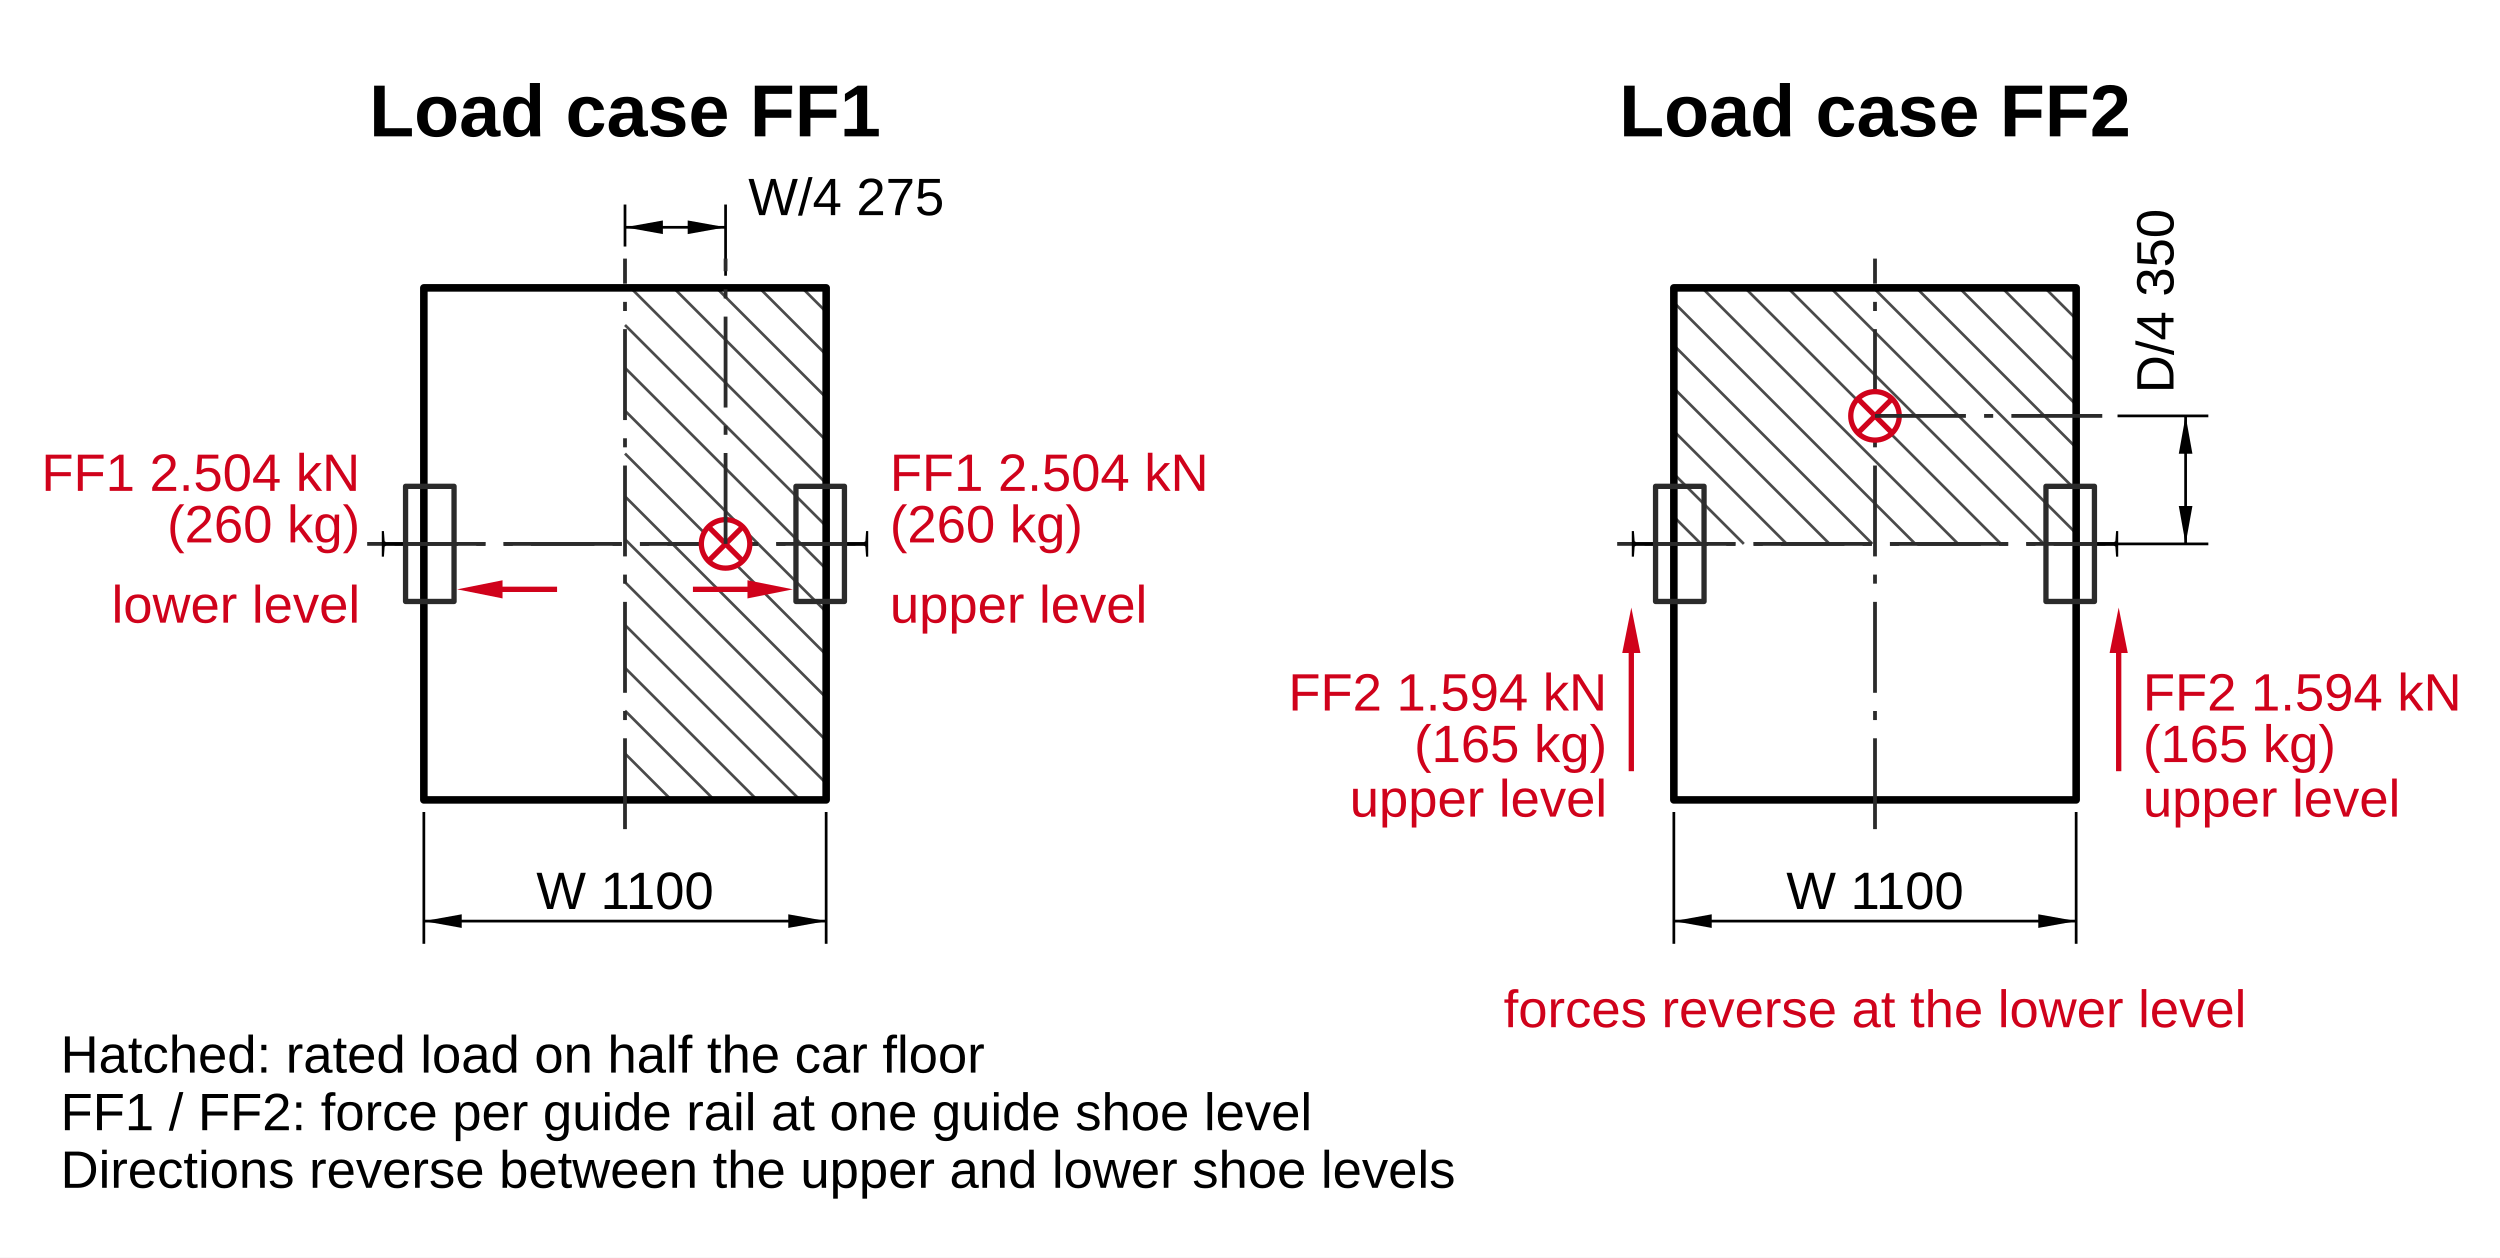
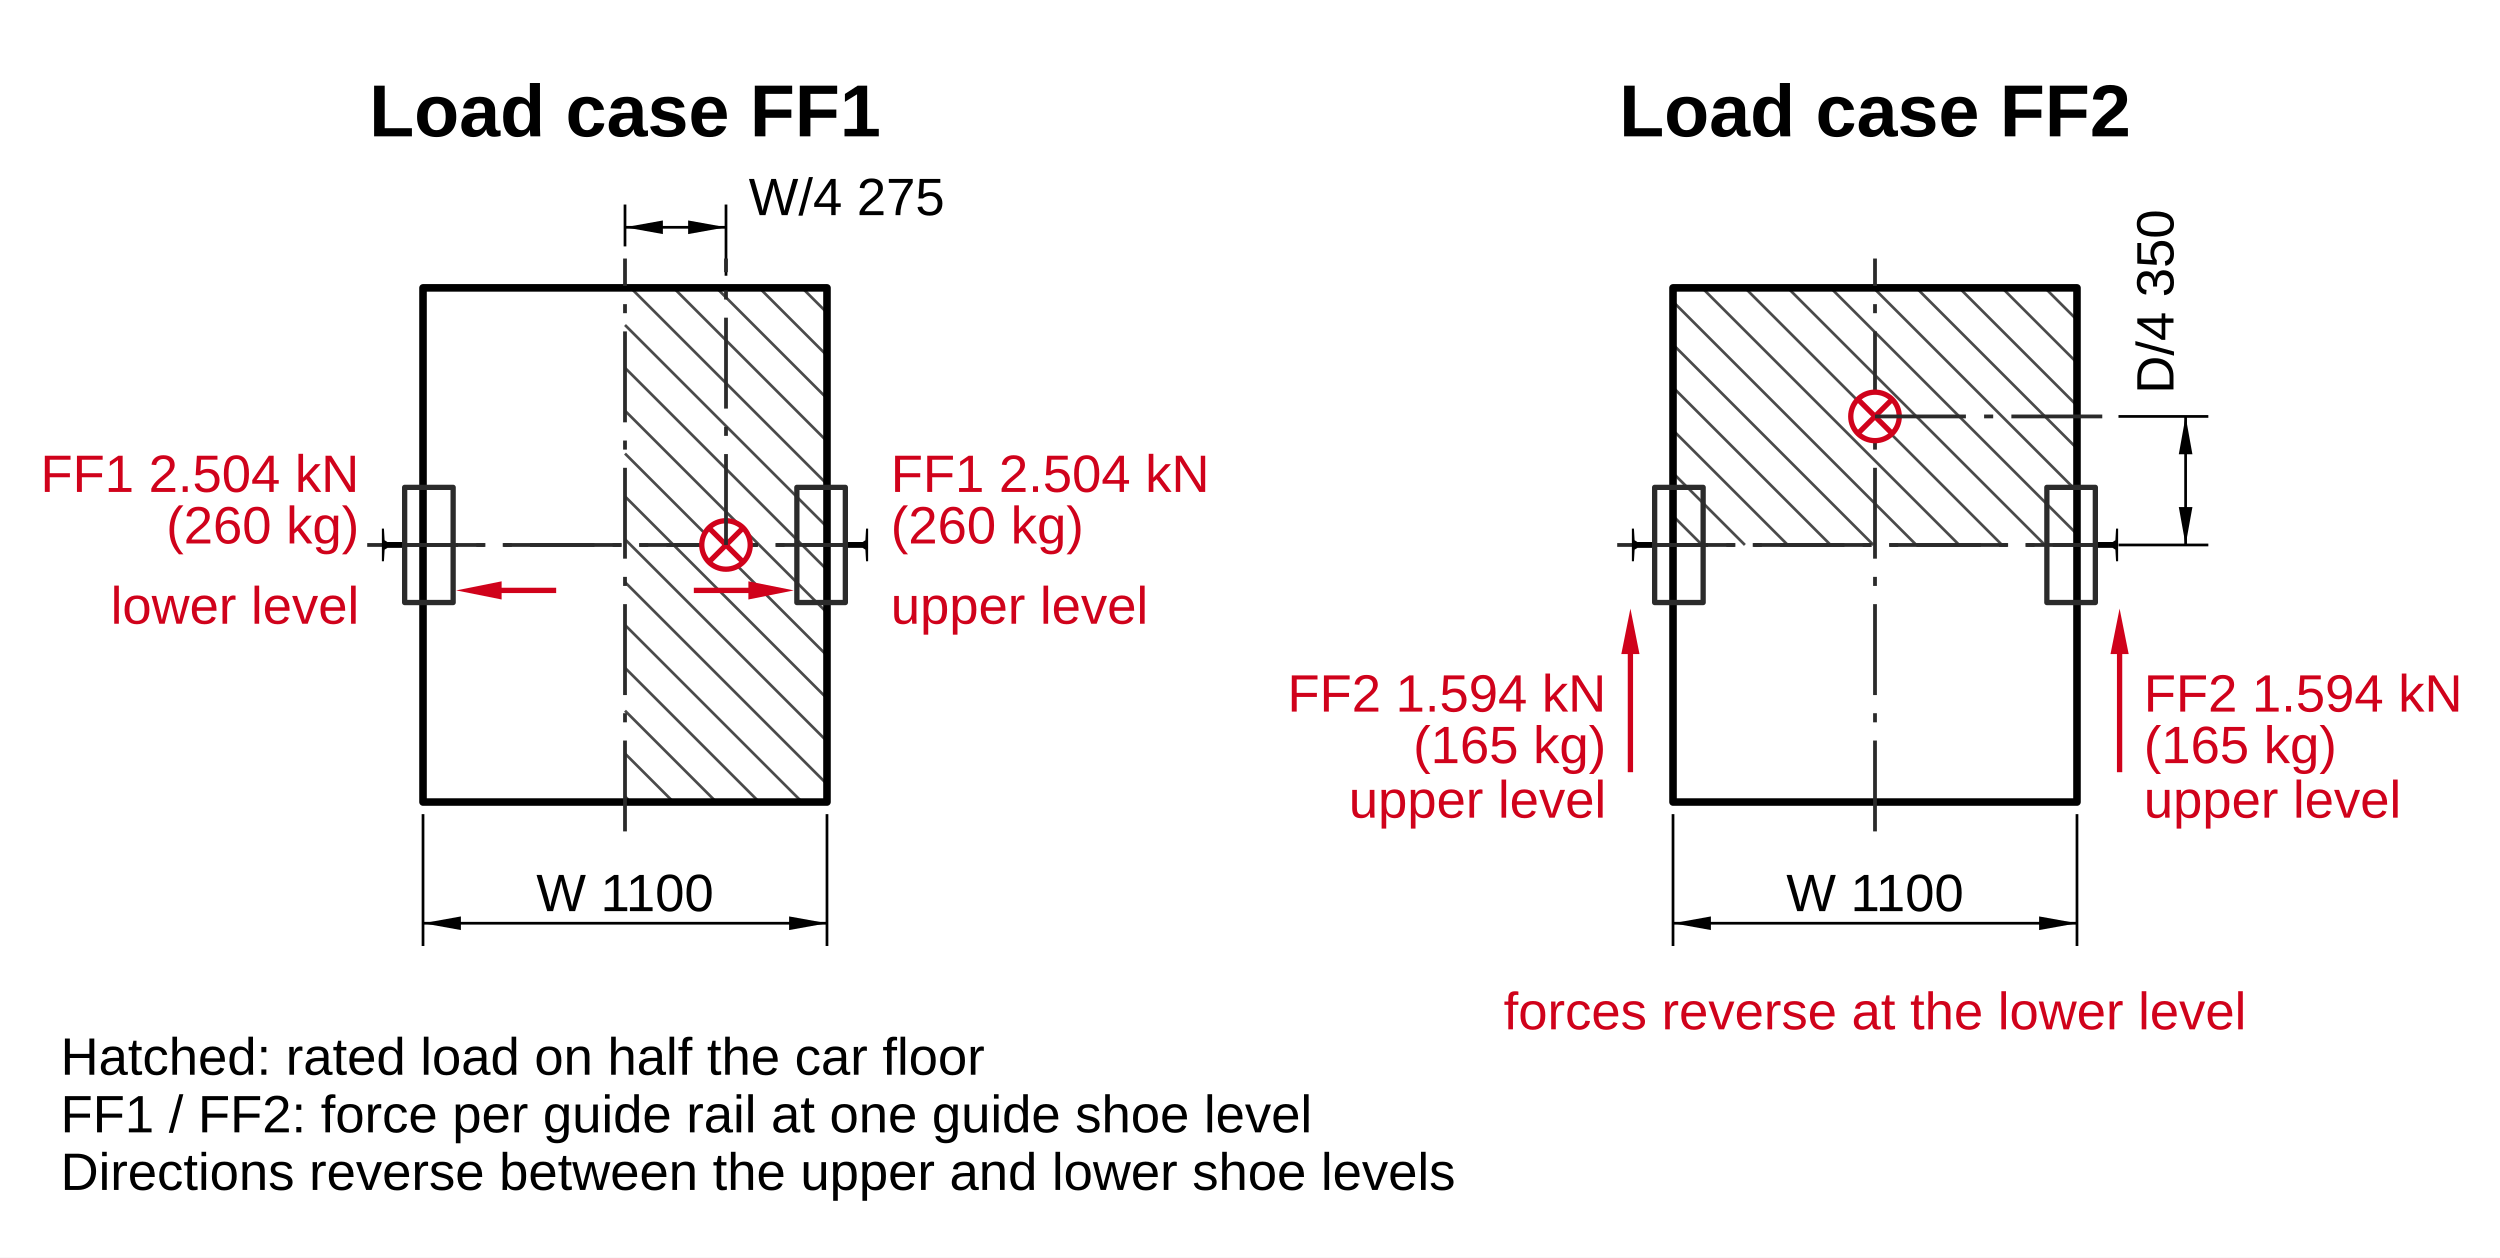
- <svg xmlns="http://www.w3.org/2000/svg" version="1.1" width="165mm" height="83mm" viewBox="0 0 1650 830" data-figure="F4" data-view="0.024,-725,700,23.75,19">
+ <svg xmlns="http://www.w3.org/2000/svg" version="1.1" width="165mm" height="83mm" viewBox="0 0 1650 830" data-figure="F4" data-view="0.024,-722,700,23.75,19">
  <rect x="0" y="0" width="1650" height="830" fill="#FFFFFF" />
  <text x="412.5" y="90" font-family="ISOCPEUR, 'Arial Narrow', Arial, sans-serif" font-size="48.61" text-anchor="middle" fill="#000000" font-weight="bold">Load case FF1</text>
-   <polyline points="529.41,190 545.26,205.85" fill="none" stroke="#4A4A4A" stroke-width="1.8" stroke-linejoin="round" stroke-linecap="butt" />
-   <polyline points="501.13,190 545.26,234.13" fill="none" stroke="#4A4A4A" stroke-width="1.8" stroke-linejoin="round" stroke-linecap="butt" />
-   <polyline points="472.84,190 545.26,262.42" fill="none" stroke="#4A4A4A" stroke-width="1.8" stroke-linejoin="round" stroke-linecap="butt" />
-   <polyline points="444.56,190 545.26,290.7" fill="none" stroke="#4A4A4A" stroke-width="1.8" stroke-linejoin="round" stroke-linecap="butt" />
-   <polyline points="416.27,190 545.26,318.98" fill="none" stroke="#4A4A4A" stroke-width="1.8" stroke-linejoin="round" stroke-linecap="butt" />
-   <polyline points="412.5,214.51 545.26,347.27" fill="none" stroke="#4A4A4A" stroke-width="1.8" stroke-linejoin="round" stroke-linecap="butt" />
-   <polyline points="412.5,242.79 545.26,375.55" fill="none" stroke="#4A4A4A" stroke-width="1.8" stroke-linejoin="round" stroke-linecap="butt" />
-   <polyline points="412.5,271.08 545.26,403.84" fill="none" stroke="#4A4A4A" stroke-width="1.8" stroke-linejoin="round" stroke-linecap="butt" />
-   <polyline points="412.5,299.36 545.26,432.12" fill="none" stroke="#4A4A4A" stroke-width="1.8" stroke-linejoin="round" stroke-linecap="butt" />
-   <polyline points="412.5,327.65 545.26,460.41" fill="none" stroke="#4A4A4A" stroke-width="1.8" stroke-linejoin="round" stroke-linecap="butt" />
-   <polyline points="412.5,355.93 545.26,488.69" fill="none" stroke="#4A4A4A" stroke-width="1.8" stroke-linejoin="round" stroke-linecap="butt" />
-   <polyline points="412.5,384.22 545.26,516.97" fill="none" stroke="#4A4A4A" stroke-width="1.8" stroke-linejoin="round" stroke-linecap="butt" />
-   <polyline points="412.5,412.5 527.93,527.93" fill="none" stroke="#4A4A4A" stroke-width="1.8" stroke-linejoin="round" stroke-linecap="butt" />
-   <polyline points="412.5,440.78 499.65,527.93" fill="none" stroke="#4A4A4A" stroke-width="1.8" stroke-linejoin="round" stroke-linecap="butt" />
-   <polyline points="412.5,469.07 471.36,527.93" fill="none" stroke="#4A4A4A" stroke-width="1.8" stroke-linejoin="round" stroke-linecap="butt" />
-   <polyline points="412.5,497.35 443.08,527.93" fill="none" stroke="#4A4A4A" stroke-width="1.8" stroke-linejoin="round" stroke-linecap="butt" />
-   <polyline points="412.5,525.64 414.79,527.93" fill="none" stroke="#4A4A4A" stroke-width="1.8" stroke-linejoin="round" stroke-linecap="butt" />
-   <polygon data-tag="car-ff1" data-value="1100,1400" points="279.74,527.93 545.26,527.93 545.26,190 279.74,190" fill="none" stroke="#000000" stroke-width="5" stroke-linejoin="round" stroke-linecap="butt" />
-   <polyline points="260.43,358.97 564.57,358.97" fill="none" stroke="#2B2B2B" stroke-width="2.5" stroke-linejoin="round" stroke-linecap="butt" stroke-dasharray="60 12 6 12" />
-   <polyline points="412.5,547.24 412.5,170.69" fill="none" stroke="#2B2B2B" stroke-width="2.5" stroke-linejoin="round" stroke-linecap="butt" stroke-dasharray="60 12 6 12" />
-   <polyline data-tag="car-rail-line" data-value="0" points="242.33,358.97 582.67,358.97" fill="none" stroke="#2B2B2B" stroke-width="2.5" stroke-linejoin="round" stroke-linecap="butt" stroke-dasharray="60 12 6 12" />
-   <polygon data-tag="rail-left" data-value="-600" points="251.98,367.41 251.98,350.52 253.39,350.52 253.87,357.23 254.91,357.88 267.67,357.88 267.67,360.05 254.91,360.05 253.87,360.7 253.39,367.41" fill="#000000" stroke="none" />
-   <polygon data-tag="shoe-left" points="267.67,320.97 299.67,320.97 299.67,396.97 267.67,396.97" fill="none" stroke="#2B2B2B" stroke-width="3.5" stroke-linejoin="round" stroke-linecap="butt" />
-   <polygon data-tag="rail-right" data-value="600" points="573.02,367.41 573.02,350.52 571.61,350.52 571.13,357.23 570.09,357.88 557.33,357.88 557.33,360.05 570.09,360.05 571.13,360.7 571.61,367.41" fill="#000000" stroke="none" />
-   <polygon data-tag="shoe-right" points="525.33,320.97 557.33,320.97 557.33,396.97 525.33,396.97" fill="none" stroke="#2B2B2B" stroke-width="3.5" stroke-linejoin="round" stroke-linecap="butt" />
-   <circle data-tag="resultant-ff1" cx="478.88" cy="358.97" r="16" fill="#FFFFFF" stroke="#D0021B" stroke-width="3.5" />
-   <polyline points="467.88,347.97 489.88,369.97" fill="none" stroke="#D0021B" stroke-width="3.5" stroke-linejoin="round" stroke-linecap="butt" />
-   <polyline points="467.88,369.97 489.88,347.97" fill="none" stroke="#D0021B" stroke-width="3.5" stroke-linejoin="round" stroke-linecap="butt" />
-   <polyline data-tag="force-ff1-left" data-value="2.504" points="367.67,388.97 321.67,388.97" fill="none" stroke="#D0021B" stroke-width="3.5" stroke-linejoin="round" stroke-linecap="butt" />
-   <polygon points="301.67,388.97 331.67,382.97 331.67,394.97" fill="#D0021B" stroke="none" />
-   <text data-tag="force-ff1-left-text" data-value="2.504" x="237.67" y="323.97" font-family="ISOCPEUR, 'Arial Narrow', Arial, sans-serif" font-size="34.72" text-anchor="end" fill="#D0021B">FF1 2.504 kN</text>
-   <text data-tag="kg-force-ff1-left-text" data-value="260" x="237.67" y="357.97" font-family="ISOCPEUR, 'Arial Narrow', Arial, sans-serif" font-size="34.72" text-anchor="end" fill="#D0021B">(260 kg)</text>
-   <text data-tag="level-ff1-left" data-value="lower level" x="237.67" y="410.97" font-family="ISOCPEUR, 'Arial Narrow', Arial, sans-serif" font-size="34.72" text-anchor="end" fill="#D0021B">lower level</text>
-   <polyline data-tag="force-ff1-right" data-value="2.504" points="457.33,388.97 503.33,388.97" fill="none" stroke="#D0021B" stroke-width="3.5" stroke-linejoin="round" stroke-linecap="butt" />
-   <polygon points="523.33,388.97 493.33,394.97 493.33,382.97" fill="#D0021B" stroke="none" />
-   <text data-tag="force-ff1-right-text" data-value="2.504" x="587.33" y="323.97" font-family="ISOCPEUR, 'Arial Narrow', Arial, sans-serif" font-size="34.72" text-anchor="start" fill="#D0021B">FF1 2.504 kN</text>
-   <text data-tag="kg-force-ff1-right-text" data-value="260" x="587.33" y="357.97" font-family="ISOCPEUR, 'Arial Narrow', Arial, sans-serif" font-size="34.72" text-anchor="start" fill="#D0021B">(260 kg)</text>
-   <text data-tag="level-ff1-right" data-value="upper level" x="587.33" y="410.97" font-family="ISOCPEUR, 'Arial Narrow', Arial, sans-serif" font-size="34.72" text-anchor="start" fill="#D0021B">upper level</text>
-   <polyline data-tag="dim-W4-ext" points="412.5,162.69 412.5,135" fill="none" stroke="#000000" stroke-width="1.8" stroke-linejoin="round" stroke-linecap="butt" />
-   <polyline data-tag="dim-W4-ext" points="478.88,182 478.88,135" fill="none" stroke="#000000" stroke-width="1.8" stroke-linejoin="round" stroke-linecap="butt" />
-   <polyline data-tag="dim-W4" data-value="275" points="412.5,150 478.88,150" fill="none" stroke="#000000" stroke-width="1.8" stroke-linejoin="round" stroke-linecap="butt" />
+   <polyline points="529.41,190 545.81,206.4" fill="none" stroke="#4A4A4A" stroke-width="1.8" stroke-linejoin="round" stroke-linecap="butt" />
+   <polyline points="501.13,190 545.81,234.68" fill="none" stroke="#4A4A4A" stroke-width="1.8" stroke-linejoin="round" stroke-linecap="butt" />
+   <polyline points="472.84,190 545.81,262.97" fill="none" stroke="#4A4A4A" stroke-width="1.8" stroke-linejoin="round" stroke-linecap="butt" />
+   <polyline points="444.56,190 545.81,291.25" fill="none" stroke="#4A4A4A" stroke-width="1.8" stroke-linejoin="round" stroke-linecap="butt" />
+   <polyline points="416.27,190 545.81,319.54" fill="none" stroke="#4A4A4A" stroke-width="1.8" stroke-linejoin="round" stroke-linecap="butt" />
+   <polyline points="412.5,214.51 545.81,347.82" fill="none" stroke="#4A4A4A" stroke-width="1.8" stroke-linejoin="round" stroke-linecap="butt" />
+   <polyline points="412.5,242.79 545.81,376.1" fill="none" stroke="#4A4A4A" stroke-width="1.8" stroke-linejoin="round" stroke-linecap="butt" />
+   <polyline points="412.5,271.08 545.81,404.39" fill="none" stroke="#4A4A4A" stroke-width="1.8" stroke-linejoin="round" stroke-linecap="butt" />
+   <polyline points="412.5,299.36 545.81,432.67" fill="none" stroke="#4A4A4A" stroke-width="1.8" stroke-linejoin="round" stroke-linecap="butt" />
+   <polyline points="412.5,327.65 545.81,460.96" fill="none" stroke="#4A4A4A" stroke-width="1.8" stroke-linejoin="round" stroke-linecap="butt" />
+   <polyline points="412.5,355.93 545.81,489.24" fill="none" stroke="#4A4A4A" stroke-width="1.8" stroke-linejoin="round" stroke-linecap="butt" />
+   <polyline points="412.5,384.22 545.81,517.53" fill="none" stroke="#4A4A4A" stroke-width="1.8" stroke-linejoin="round" stroke-linecap="butt" />
+   <polyline points="412.5,412.5 529.34,529.34" fill="none" stroke="#4A4A4A" stroke-width="1.8" stroke-linejoin="round" stroke-linecap="butt" />
+   <polyline points="412.5,440.78 501.05,529.34" fill="none" stroke="#4A4A4A" stroke-width="1.8" stroke-linejoin="round" stroke-linecap="butt" />
+   <polyline points="412.5,469.07 472.77,529.34" fill="none" stroke="#4A4A4A" stroke-width="1.8" stroke-linejoin="round" stroke-linecap="butt" />
+   <polyline points="412.5,497.35 444.48,529.34" fill="none" stroke="#4A4A4A" stroke-width="1.8" stroke-linejoin="round" stroke-linecap="butt" />
+   <polyline points="412.5,525.64 416.2,529.34" fill="none" stroke="#4A4A4A" stroke-width="1.8" stroke-linejoin="round" stroke-linecap="butt" />
+   <polygon data-tag="car-ff1" data-value="1100,1400" points="279.19,529.34 545.81,529.34 545.81,190 279.19,190" fill="none" stroke="#000000" stroke-width="5" stroke-linejoin="round" stroke-linecap="butt" />
+   <polyline points="259.8,359.67 565.2,359.67" fill="none" stroke="#2B2B2B" stroke-width="2.5" stroke-linejoin="round" stroke-linecap="butt" stroke-dasharray="60 12 6 12" />
+   <polyline points="412.5,548.73 412.5,170.61" fill="none" stroke="#2B2B2B" stroke-width="2.5" stroke-linejoin="round" stroke-linecap="butt" stroke-dasharray="60 12 6 12" />
+   <polyline data-tag="car-rail-line" data-value="0" points="242.35,359.67 582.65,359.67" fill="none" stroke="#2B2B2B" stroke-width="2.5" stroke-linejoin="round" stroke-linecap="butt" stroke-dasharray="60 12 6 12" />
+   <polygon data-tag="rail-left" data-value="-600" points="252.04,370.45 252.04,348.88 253.4,348.88 253.85,356.57 255.71,357.73 267.07,357.73 267.07,361.61 255.71,361.61 253.85,362.77 253.4,370.45" fill="#000000" stroke="none" />
+   <polygon data-tag="shoe-left" points="267.07,321.67 299.07,321.67 299.07,397.67 267.07,397.67" fill="none" stroke="#2B2B2B" stroke-width="3.5" stroke-linejoin="round" stroke-linecap="butt" />
+   <polygon data-tag="rail-right" data-value="600" points="572.96,370.45 572.96,348.88 571.6,348.88 571.15,356.57 569.29,357.73 557.93,357.73 557.93,361.61 569.29,361.61 571.15,362.77 571.6,370.45" fill="#000000" stroke="none" />
+   <polygon data-tag="shoe-right" points="525.93,321.67 557.93,321.67 557.93,397.67 525.93,397.67" fill="none" stroke="#2B2B2B" stroke-width="3.5" stroke-linejoin="round" stroke-linecap="butt" />
+   <circle data-tag="resultant-ff1" cx="479.16" cy="359.67" r="16" fill="#FFFFFF" stroke="#D0021B" stroke-width="3.5" />
+   <polyline points="468.16,348.67 490.16,370.67" fill="none" stroke="#D0021B" stroke-width="3.5" stroke-linejoin="round" stroke-linecap="butt" />
+   <polyline points="468.16,370.67 490.16,348.67" fill="none" stroke="#D0021B" stroke-width="3.5" stroke-linejoin="round" stroke-linecap="butt" />
+   <polyline data-tag="force-ff1-left" data-value="2.504" points="367.07,389.67 321.07,389.67" fill="none" stroke="#D0021B" stroke-width="3.5" stroke-linejoin="round" stroke-linecap="butt" />
+   <polygon points="301.07,389.67 331.07,383.67 331.07,395.67" fill="#D0021B" stroke="none" />
+   <text data-tag="force-ff1-left-text" data-value="2.504" x="237.07" y="324.67" font-family="ISOCPEUR, 'Arial Narrow', Arial, sans-serif" font-size="34.72" text-anchor="end" fill="#D0021B">FF1 2.504 kN</text>
+   <text data-tag="kg-force-ff1-left-text" data-value="260" x="237.07" y="358.67" font-family="ISOCPEUR, 'Arial Narrow', Arial, sans-serif" font-size="34.72" text-anchor="end" fill="#D0021B">(260 kg)</text>
+   <text data-tag="level-ff1-left" data-value="lower level" x="237.07" y="411.67" font-family="ISOCPEUR, 'Arial Narrow', Arial, sans-serif" font-size="34.72" text-anchor="end" fill="#D0021B">lower level</text>
+   <polyline data-tag="force-ff1-right" data-value="2.504" points="457.93,389.67 503.93,389.67" fill="none" stroke="#D0021B" stroke-width="3.5" stroke-linejoin="round" stroke-linecap="butt" />
+   <polygon points="523.93,389.67 493.93,395.67 493.93,383.67" fill="#D0021B" stroke="none" />
+   <text data-tag="force-ff1-right-text" data-value="2.504" x="587.93" y="324.67" font-family="ISOCPEUR, 'Arial Narrow', Arial, sans-serif" font-size="34.72" text-anchor="start" fill="#D0021B">FF1 2.504 kN</text>
+   <text data-tag="kg-force-ff1-right-text" data-value="260" x="587.93" y="358.67" font-family="ISOCPEUR, 'Arial Narrow', Arial, sans-serif" font-size="34.72" text-anchor="start" fill="#D0021B">(260 kg)</text>
+   <text data-tag="level-ff1-right" data-value="upper level" x="587.93" y="411.67" font-family="ISOCPEUR, 'Arial Narrow', Arial, sans-serif" font-size="34.72" text-anchor="start" fill="#D0021B">upper level</text>
+   <polyline data-tag="dim-W4-ext" points="412.5,162.61 412.5,135" fill="none" stroke="#000000" stroke-width="1.8" stroke-linejoin="round" stroke-linecap="butt" />
+   <polyline data-tag="dim-W4-ext" points="479.16,182 479.16,135" fill="none" stroke="#000000" stroke-width="1.8" stroke-linejoin="round" stroke-linecap="butt" />
+   <polyline data-tag="dim-W4" data-value="275" points="412.5,150 479.16,150" fill="none" stroke="#000000" stroke-width="1.8" stroke-linejoin="round" stroke-linecap="butt" />
  <polygon points="412.5,150 437.5,145.5 437.5,154.5" fill="#000000" stroke="none" />
-   <polygon points="478.88,150 453.88,154.5 453.88,145.5" fill="#000000" stroke="none" />
-   <text data-tag="dim-W4-text" data-value="275" x="493.88" y="142" font-family="ISOCPEUR, 'Arial Narrow', Arial, sans-serif" font-size="34.72" text-anchor="start" fill="#000000">W/4 275</text>
-   <polyline points="478.88,358.97 478.88,170.69" fill="none" stroke="#2B2B2B" stroke-width="2.5" stroke-linejoin="round" stroke-linecap="butt" stroke-dasharray="60 12 6 12" />
-   <polyline data-tag="dim-W-ext" points="279.74,535.93 279.74,622.93" fill="none" stroke="#000000" stroke-width="1.8" stroke-linejoin="round" stroke-linecap="butt" />
-   <polyline data-tag="dim-W-ext" points="545.26,535.93 545.26,622.93" fill="none" stroke="#000000" stroke-width="1.8" stroke-linejoin="round" stroke-linecap="butt" />
-   <polyline data-tag="dim-W" data-value="1100" points="279.74,607.93 545.26,607.93" fill="none" stroke="#000000" stroke-width="1.8" stroke-linejoin="round" stroke-linecap="butt" />
-   <polygon points="279.74,607.93 304.74,603.43 304.74,612.43" fill="#000000" stroke="none" />
-   <polygon points="545.26,607.93 520.26,612.43 520.26,603.43" fill="#000000" stroke="none" />
-   <text data-tag="dim-W-text" data-value="1100" x="412.5" y="599.93" font-family="ISOCPEUR, 'Arial Narrow', Arial, sans-serif" font-size="34.72" text-anchor="middle" fill="#000000">W 1100</text>
+   <polygon points="479.16,150 454.16,154.5 454.16,145.5" fill="#000000" stroke="none" />
+   <text data-tag="dim-W4-text" data-value="275" x="494.16" y="142" font-family="ISOCPEUR, 'Arial Narrow', Arial, sans-serif" font-size="34.72" text-anchor="start" fill="#000000">W/4 275</text>
+   <polyline points="479.16,359.67 479.16,170.61" fill="none" stroke="#2B2B2B" stroke-width="2.5" stroke-linejoin="round" stroke-linecap="butt" stroke-dasharray="60 12 6 12" />
+   <polyline data-tag="dim-W-ext" points="279.19,537.34 279.19,624.34" fill="none" stroke="#000000" stroke-width="1.8" stroke-linejoin="round" stroke-linecap="butt" />
+   <polyline data-tag="dim-W-ext" points="545.81,537.34 545.81,624.34" fill="none" stroke="#000000" stroke-width="1.8" stroke-linejoin="round" stroke-linecap="butt" />
+   <polyline data-tag="dim-W" data-value="1100" points="279.19,609.34 545.81,609.34" fill="none" stroke="#000000" stroke-width="1.8" stroke-linejoin="round" stroke-linecap="butt" />
+   <polygon points="279.19,609.34 304.19,604.84 304.19,613.84" fill="#000000" stroke="none" />
+   <polygon points="545.81,609.34 520.81,613.84 520.81,604.84" fill="#000000" stroke="none" />
+   <text data-tag="dim-W-text" data-value="1100" x="412.5" y="601.34" font-family="ISOCPEUR, 'Arial Narrow', Arial, sans-serif" font-size="34.72" text-anchor="middle" fill="#000000">W 1100</text>
  <text x="1237.5" y="90" font-family="ISOCPEUR, 'Arial Narrow', Arial, sans-serif" font-size="48.61" text-anchor="middle" fill="#000000" font-weight="bold">Load case FF2</text>
-   <polyline points="1349.66,190 1370.26,210.6" fill="none" stroke="#4A4A4A" stroke-width="1.8" stroke-linejoin="round" stroke-linecap="butt" />
-   <polyline points="1321.37,190 1370.26,238.89" fill="none" stroke="#4A4A4A" stroke-width="1.8" stroke-linejoin="round" stroke-linecap="butt" />
-   <polyline points="1293.09,190 1370.26,267.17" fill="none" stroke="#4A4A4A" stroke-width="1.8" stroke-linejoin="round" stroke-linecap="butt" />
-   <polyline points="1264.8,190 1370.26,295.46" fill="none" stroke="#4A4A4A" stroke-width="1.8" stroke-linejoin="round" stroke-linecap="butt" />
-   <polyline points="1236.52,190 1370.26,323.74" fill="none" stroke="#4A4A4A" stroke-width="1.8" stroke-linejoin="round" stroke-linecap="butt" />
-   <polyline points="1208.23,190 1370.26,352.02" fill="none" stroke="#4A4A4A" stroke-width="1.8" stroke-linejoin="round" stroke-linecap="butt" />
-   <polyline points="1179.95,190 1348.92,358.97" fill="none" stroke="#4A4A4A" stroke-width="1.8" stroke-linejoin="round" stroke-linecap="butt" />
-   <polyline points="1151.67,190 1320.63,358.97" fill="none" stroke="#4A4A4A" stroke-width="1.8" stroke-linejoin="round" stroke-linecap="butt" />
-   <polyline points="1123.38,190 1292.35,358.97" fill="none" stroke="#4A4A4A" stroke-width="1.8" stroke-linejoin="round" stroke-linecap="butt" />
-   <polyline points="1104.74,199.64 1264.06,358.97" fill="none" stroke="#4A4A4A" stroke-width="1.8" stroke-linejoin="round" stroke-linecap="butt" />
-   <polyline points="1104.74,227.93 1235.78,358.97" fill="none" stroke="#4A4A4A" stroke-width="1.8" stroke-linejoin="round" stroke-linecap="butt" />
-   <polyline points="1104.74,256.21 1207.49,358.97" fill="none" stroke="#4A4A4A" stroke-width="1.8" stroke-linejoin="round" stroke-linecap="butt" />
-   <polyline points="1104.74,284.5 1179.21,358.97" fill="none" stroke="#4A4A4A" stroke-width="1.8" stroke-linejoin="round" stroke-linecap="butt" />
-   <polyline points="1104.74,312.78 1150.93,358.97" fill="none" stroke="#4A4A4A" stroke-width="1.8" stroke-linejoin="round" stroke-linecap="butt" />
-   <polyline points="1104.74,341.07 1122.64,358.97" fill="none" stroke="#4A4A4A" stroke-width="1.8" stroke-linejoin="round" stroke-linecap="butt" />
-   <polygon data-tag="car-ff2" data-value="1100,1400" points="1104.74,527.93 1370.26,527.93 1370.26,190 1104.74,190" fill="none" stroke="#000000" stroke-width="5" stroke-linejoin="round" stroke-linecap="butt" />
-   <polyline points="1085.43,358.97 1389.57,358.97" fill="none" stroke="#2B2B2B" stroke-width="2.5" stroke-linejoin="round" stroke-linecap="butt" stroke-dasharray="60 12 6 12" />
-   <polyline points="1237.5,547.24 1237.5,170.69" fill="none" stroke="#2B2B2B" stroke-width="2.5" stroke-linejoin="round" stroke-linecap="butt" stroke-dasharray="60 12 6 12" />
-   <polyline data-tag="car-rail-line" data-value="0" points="1067.33,358.97 1407.67,358.97" fill="none" stroke="#2B2B2B" stroke-width="2.5" stroke-linejoin="round" stroke-linecap="butt" stroke-dasharray="60 12 6 12" />
-   <polygon data-tag="rail-left" data-value="-600" points="1076.98,367.41 1076.98,350.52 1078.39,350.52 1078.87,357.23 1079.91,357.88 1092.67,357.88 1092.67,360.05 1079.91,360.05 1078.87,360.7 1078.39,367.41" fill="#000000" stroke="none" />
-   <polygon data-tag="shoe-left" points="1092.67,320.97 1124.67,320.97 1124.67,396.97 1092.67,396.97" fill="none" stroke="#2B2B2B" stroke-width="3.5" stroke-linejoin="round" stroke-linecap="butt" />
-   <polygon data-tag="rail-right" data-value="600" points="1398.02,367.41 1398.02,350.52 1396.61,350.52 1396.13,357.23 1395.09,357.88 1382.33,357.88 1382.33,360.05 1395.09,360.05 1396.13,360.7 1396.61,367.41" fill="#000000" stroke="none" />
-   <polygon data-tag="shoe-right" points="1350.33,320.97 1382.33,320.97 1382.33,396.97 1350.33,396.97" fill="none" stroke="#2B2B2B" stroke-width="3.5" stroke-linejoin="round" stroke-linecap="butt" />
-   <circle data-tag="resultant-ff2" cx="1237.5" cy="274.48" r="16" fill="#FFFFFF" stroke="#D0021B" stroke-width="3.5" />
-   <polyline points="1226.5,263.48 1248.5,285.48" fill="none" stroke="#D0021B" stroke-width="3.5" stroke-linejoin="round" stroke-linecap="butt" />
-   <polyline points="1226.5,285.48 1248.5,263.48" fill="none" stroke="#D0021B" stroke-width="3.5" stroke-linejoin="round" stroke-linecap="butt" />
-   <polyline data-tag="force-ff2-left" data-value="1.594" points="1076.67,508.97 1076.67,420.97" fill="none" stroke="#D0021B" stroke-width="3.5" stroke-linejoin="round" stroke-linecap="butt" />
-   <polygon points="1076.67,400.97 1082.67,430.97 1070.67,430.97" fill="#D0021B" stroke="none" />
-   <text data-tag="force-ff2-left-text" data-value="1.594" x="1060.67" y="468.97" font-family="ISOCPEUR, 'Arial Narrow', Arial, sans-serif" font-size="34.72" text-anchor="end" fill="#D0021B">FF2 1.594 kN</text>
-   <text data-tag="kg-force-ff2-left-text" data-value="165" x="1060.67" y="502.97" font-family="ISOCPEUR, 'Arial Narrow', Arial, sans-serif" font-size="34.72" text-anchor="end" fill="#D0021B">(165 kg)</text>
-   <text data-tag="level-ff2-left" data-value="upper level" x="1060.67" y="538.97" font-family="ISOCPEUR, 'Arial Narrow', Arial, sans-serif" font-size="34.72" text-anchor="end" fill="#D0021B">upper level</text>
-   <polyline data-tag="force-ff2-right" data-value="1.594" points="1398.33,508.97 1398.33,420.97" fill="none" stroke="#D0021B" stroke-width="3.5" stroke-linejoin="round" stroke-linecap="butt" />
-   <polygon points="1398.33,400.97 1404.33,430.97 1392.33,430.97" fill="#D0021B" stroke="none" />
-   <text data-tag="force-ff2-right-text" data-value="1.594" x="1414.33" y="468.97" font-family="ISOCPEUR, 'Arial Narrow', Arial, sans-serif" font-size="34.72" text-anchor="start" fill="#D0021B">FF2 1.594 kN</text>
-   <text data-tag="kg-force-ff2-right-text" data-value="165" x="1414.33" y="502.97" font-family="ISOCPEUR, 'Arial Narrow', Arial, sans-serif" font-size="34.72" text-anchor="start" fill="#D0021B">(165 kg)</text>
-   <text data-tag="level-ff2-right" data-value="upper level" x="1414.33" y="538.97" font-family="ISOCPEUR, 'Arial Narrow', Arial, sans-serif" font-size="34.72" text-anchor="start" fill="#D0021B">upper level</text>
-   <polyline data-tag="dim-D4-ext" points="1397.57,358.97 1457.5,358.97" fill="none" stroke="#000000" stroke-width="1.8" stroke-linejoin="round" stroke-linecap="butt" />
-   <polyline data-tag="dim-D4-ext" points="1397.57,274.48 1457.5,274.48" fill="none" stroke="#000000" stroke-width="1.8" stroke-linejoin="round" stroke-linecap="butt" />
-   <polyline data-tag="dim-D4" data-value="350" points="1442.5,358.97 1442.5,274.48" fill="none" stroke="#000000" stroke-width="1.8" stroke-linejoin="round" stroke-linecap="butt" />
-   <polygon points="1442.5,358.97 1438,333.97 1447,333.97" fill="#000000" stroke="none" />
-   <polygon points="1442.5,274.48 1447,299.48 1438,299.48" fill="#000000" stroke="none" />
-   <text data-tag="dim-D4-text" data-value="350" x="1434.5" y="259.48" font-family="ISOCPEUR, 'Arial Narrow', Arial, sans-serif" font-size="34.72" text-anchor="start" fill="#000000" transform="rotate(-90 1434.5 259.48)">D/4 350</text>
-   <polyline points="1237.5,274.48 1389.57,274.48" fill="none" stroke="#2B2B2B" stroke-width="2.5" stroke-linejoin="round" stroke-linecap="butt" stroke-dasharray="60 12 6 12" />
-   <polyline data-tag="dim-W-2-ext" points="1104.74,535.93 1104.74,622.93" fill="none" stroke="#000000" stroke-width="1.8" stroke-linejoin="round" stroke-linecap="butt" />
-   <polyline data-tag="dim-W-2-ext" points="1370.26,535.93 1370.26,622.93" fill="none" stroke="#000000" stroke-width="1.8" stroke-linejoin="round" stroke-linecap="butt" />
-   <polyline data-tag="dim-W-2" data-value="1100" points="1104.74,607.93 1370.26,607.93" fill="none" stroke="#000000" stroke-width="1.8" stroke-linejoin="round" stroke-linecap="butt" />
-   <polygon points="1104.74,607.93 1129.74,603.43 1129.74,612.43" fill="#000000" stroke="none" />
-   <polygon points="1370.26,607.93 1345.26,612.43 1345.26,603.43" fill="#000000" stroke="none" />
-   <text data-tag="dim-W-2-text" data-value="1100" x="1237.5" y="599.93" font-family="ISOCPEUR, 'Arial Narrow', Arial, sans-serif" font-size="34.72" text-anchor="middle" fill="#000000">W 1100</text>
-   <text data-tag="ff2-reverse-note" x="1237.5" y="677.93" font-family="ISOCPEUR, 'Arial Narrow', Arial, sans-serif" font-size="34.72" text-anchor="middle" fill="#D0021B">forces reverse at the lower level</text>
-   <text x="40" y="707.93" font-family="ISOCPEUR, 'Arial Narrow', Arial, sans-serif" font-size="34.72" text-anchor="start" fill="#000000">Hatched: rated load on half the car floor</text>
-   <text data-tag="ff-note" x="40" y="745.93" font-family="ISOCPEUR, 'Arial Narrow', Arial, sans-serif" font-size="34.72" text-anchor="start" fill="#000000">FF1 / FF2: force per guide rail at one guide shoe level</text>
-   <text data-tag="ff-note-2" x="40" y="783.93" font-family="ISOCPEUR, 'Arial Narrow', Arial, sans-serif" font-size="34.72" text-anchor="start" fill="#000000">Directions reverse between the upper and lower shoe levels</text>
+   <polyline points="1349.66,190 1370.81,211.16" fill="none" stroke="#4A4A4A" stroke-width="1.8" stroke-linejoin="round" stroke-linecap="butt" />
+   <polyline points="1321.37,190 1370.81,239.44" fill="none" stroke="#4A4A4A" stroke-width="1.8" stroke-linejoin="round" stroke-linecap="butt" />
+   <polyline points="1293.09,190 1370.81,267.72" fill="none" stroke="#4A4A4A" stroke-width="1.8" stroke-linejoin="round" stroke-linecap="butt" />
+   <polyline points="1264.8,190 1370.81,296.01" fill="none" stroke="#4A4A4A" stroke-width="1.8" stroke-linejoin="round" stroke-linecap="butt" />
+   <polyline points="1236.52,190 1370.81,324.29" fill="none" stroke="#4A4A4A" stroke-width="1.8" stroke-linejoin="round" stroke-linecap="butt" />
+   <polyline points="1208.23,190 1370.81,352.58" fill="none" stroke="#4A4A4A" stroke-width="1.8" stroke-linejoin="round" stroke-linecap="butt" />
+   <polyline points="1179.95,190 1349.62,359.67" fill="none" stroke="#4A4A4A" stroke-width="1.8" stroke-linejoin="round" stroke-linecap="butt" />
+   <polyline points="1151.67,190 1321.33,359.67" fill="none" stroke="#4A4A4A" stroke-width="1.8" stroke-linejoin="round" stroke-linecap="butt" />
+   <polyline points="1123.38,190 1293.05,359.67" fill="none" stroke="#4A4A4A" stroke-width="1.8" stroke-linejoin="round" stroke-linecap="butt" />
+   <polyline points="1104.19,199.09 1264.76,359.67" fill="none" stroke="#4A4A4A" stroke-width="1.8" stroke-linejoin="round" stroke-linecap="butt" />
+   <polyline points="1104.19,227.38 1236.48,359.67" fill="none" stroke="#4A4A4A" stroke-width="1.8" stroke-linejoin="round" stroke-linecap="butt" />
+   <polyline points="1104.19,255.66 1208.2,359.67" fill="none" stroke="#4A4A4A" stroke-width="1.8" stroke-linejoin="round" stroke-linecap="butt" />
+   <polyline points="1104.19,283.95 1179.91,359.67" fill="none" stroke="#4A4A4A" stroke-width="1.8" stroke-linejoin="round" stroke-linecap="butt" />
+   <polyline points="1104.19,312.23 1151.63,359.67" fill="none" stroke="#4A4A4A" stroke-width="1.8" stroke-linejoin="round" stroke-linecap="butt" />
+   <polyline points="1104.19,340.51 1123.34,359.67" fill="none" stroke="#4A4A4A" stroke-width="1.8" stroke-linejoin="round" stroke-linecap="butt" />
+   <polygon data-tag="car-ff2" data-value="1100,1400" points="1104.19,529.34 1370.81,529.34 1370.81,190 1104.19,190" fill="none" stroke="#000000" stroke-width="5" stroke-linejoin="round" stroke-linecap="butt" />
+   <polyline points="1084.8,359.67 1390.2,359.67" fill="none" stroke="#2B2B2B" stroke-width="2.5" stroke-linejoin="round" stroke-linecap="butt" stroke-dasharray="60 12 6 12" />
+   <polyline points="1237.5,548.73 1237.5,170.61" fill="none" stroke="#2B2B2B" stroke-width="2.5" stroke-linejoin="round" stroke-linecap="butt" stroke-dasharray="60 12 6 12" />
+   <polyline data-tag="car-rail-line" data-value="0" points="1067.35,359.67 1407.65,359.67" fill="none" stroke="#2B2B2B" stroke-width="2.5" stroke-linejoin="round" stroke-linecap="butt" stroke-dasharray="60 12 6 12" />
+   <polygon data-tag="rail-left" data-value="-600" points="1077.04,370.45 1077.04,348.88 1078.4,348.88 1078.85,356.57 1080.71,357.73 1092.07,357.73 1092.07,361.61 1080.71,361.61 1078.85,362.77 1078.4,370.45" fill="#000000" stroke="none" />
+   <polygon data-tag="shoe-left" points="1092.07,321.67 1124.07,321.67 1124.07,397.67 1092.07,397.67" fill="none" stroke="#2B2B2B" stroke-width="3.5" stroke-linejoin="round" stroke-linecap="butt" />
+   <polygon data-tag="rail-right" data-value="600" points="1397.96,370.45 1397.96,348.88 1396.6,348.88 1396.15,356.57 1394.29,357.73 1382.93,357.73 1382.93,361.61 1394.29,361.61 1396.15,362.77 1396.6,370.45" fill="#000000" stroke="none" />
+   <polygon data-tag="shoe-right" points="1350.93,321.67 1382.93,321.67 1382.93,397.67 1350.93,397.67" fill="none" stroke="#2B2B2B" stroke-width="3.5" stroke-linejoin="round" stroke-linecap="butt" />
+   <circle data-tag="resultant-ff2" cx="1237.5" cy="274.83" r="16" fill="#FFFFFF" stroke="#D0021B" stroke-width="3.5" />
+   <polyline points="1226.5,263.83 1248.5,285.83" fill="none" stroke="#D0021B" stroke-width="3.5" stroke-linejoin="round" stroke-linecap="butt" />
+   <polyline points="1226.5,285.83 1248.5,263.83" fill="none" stroke="#D0021B" stroke-width="3.5" stroke-linejoin="round" stroke-linecap="butt" />
+   <polyline data-tag="force-ff2-left" data-value="1.594" points="1076.07,509.67 1076.07,421.67" fill="none" stroke="#D0021B" stroke-width="3.5" stroke-linejoin="round" stroke-linecap="butt" />
+   <polygon points="1076.07,401.67 1082.07,431.67 1070.07,431.67" fill="#D0021B" stroke="none" />
+   <text data-tag="force-ff2-left-text" data-value="1.594" x="1060.07" y="469.67" font-family="ISOCPEUR, 'Arial Narrow', Arial, sans-serif" font-size="34.72" text-anchor="end" fill="#D0021B">FF2 1.594 kN</text>
+   <text data-tag="kg-force-ff2-left-text" data-value="165" x="1060.07" y="503.67" font-family="ISOCPEUR, 'Arial Narrow', Arial, sans-serif" font-size="34.72" text-anchor="end" fill="#D0021B">(165 kg)</text>
+   <text data-tag="level-ff2-left" data-value="upper level" x="1060.07" y="539.67" font-family="ISOCPEUR, 'Arial Narrow', Arial, sans-serif" font-size="34.72" text-anchor="end" fill="#D0021B">upper level</text>
+   <polyline data-tag="force-ff2-right" data-value="1.594" points="1398.93,509.67 1398.93,421.67" fill="none" stroke="#D0021B" stroke-width="3.5" stroke-linejoin="round" stroke-linecap="butt" />
+   <polygon points="1398.93,401.67 1404.93,431.67 1392.93,431.67" fill="#D0021B" stroke="none" />
+   <text data-tag="force-ff2-right-text" data-value="1.594" x="1414.93" y="469.67" font-family="ISOCPEUR, 'Arial Narrow', Arial, sans-serif" font-size="34.72" text-anchor="start" fill="#D0021B">FF2 1.594 kN</text>
+   <text data-tag="kg-force-ff2-right-text" data-value="165" x="1414.93" y="503.67" font-family="ISOCPEUR, 'Arial Narrow', Arial, sans-serif" font-size="34.72" text-anchor="start" fill="#D0021B">(165 kg)</text>
+   <text data-tag="level-ff2-right" data-value="upper level" x="1414.93" y="539.67" font-family="ISOCPEUR, 'Arial Narrow', Arial, sans-serif" font-size="34.72" text-anchor="start" fill="#D0021B">upper level</text>
+   <polyline data-tag="dim-D4-ext" points="1398.2,359.67 1457.5,359.67" fill="none" stroke="#000000" stroke-width="1.8" stroke-linejoin="round" stroke-linecap="butt" />
+   <polyline data-tag="dim-D4-ext" points="1398.2,274.83 1457.5,274.83" fill="none" stroke="#000000" stroke-width="1.8" stroke-linejoin="round" stroke-linecap="butt" />
+   <polyline data-tag="dim-D4" data-value="350" points="1442.5,359.67 1442.5,274.83" fill="none" stroke="#000000" stroke-width="1.8" stroke-linejoin="round" stroke-linecap="butt" />
+   <polygon points="1442.5,359.67 1438,334.67 1447,334.67" fill="#000000" stroke="none" />
+   <polygon points="1442.5,274.83 1447,299.83 1438,299.83" fill="#000000" stroke="none" />
+   <text data-tag="dim-D4-text" data-value="350" x="1434.5" y="259.83" font-family="ISOCPEUR, 'Arial Narrow', Arial, sans-serif" font-size="34.72" text-anchor="start" fill="#000000" transform="rotate(-90 1434.5 259.83)">D/4 350</text>
+   <polyline points="1237.5,274.83 1390.2,274.83" fill="none" stroke="#2B2B2B" stroke-width="2.5" stroke-linejoin="round" stroke-linecap="butt" stroke-dasharray="60 12 6 12" />
+   <polyline data-tag="dim-W-2-ext" points="1104.19,537.34 1104.19,624.34" fill="none" stroke="#000000" stroke-width="1.8" stroke-linejoin="round" stroke-linecap="butt" />
+   <polyline data-tag="dim-W-2-ext" points="1370.81,537.34 1370.81,624.34" fill="none" stroke="#000000" stroke-width="1.8" stroke-linejoin="round" stroke-linecap="butt" />
+   <polyline data-tag="dim-W-2" data-value="1100" points="1104.19,609.34 1370.81,609.34" fill="none" stroke="#000000" stroke-width="1.8" stroke-linejoin="round" stroke-linecap="butt" />
+   <polygon points="1104.19,609.34 1129.19,604.84 1129.19,613.84" fill="#000000" stroke="none" />
+   <polygon points="1370.81,609.34 1345.81,613.84 1345.81,604.84" fill="#000000" stroke="none" />
+   <text data-tag="dim-W-2-text" data-value="1100" x="1237.5" y="601.34" font-family="ISOCPEUR, 'Arial Narrow', Arial, sans-serif" font-size="34.72" text-anchor="middle" fill="#000000">W 1100</text>
+   <text data-tag="ff2-reverse-note" x="1237.5" y="679.34" font-family="ISOCPEUR, 'Arial Narrow', Arial, sans-serif" font-size="34.72" text-anchor="middle" fill="#D0021B">forces reverse at the lower level</text>
+   <text x="40" y="709.34" font-family="ISOCPEUR, 'Arial Narrow', Arial, sans-serif" font-size="34.72" text-anchor="start" fill="#000000">Hatched: rated load on half the car floor</text>
+   <text data-tag="ff-note" x="40" y="747.34" font-family="ISOCPEUR, 'Arial Narrow', Arial, sans-serif" font-size="34.72" text-anchor="start" fill="#000000">FF1 / FF2: force per guide rail at one guide shoe level</text>
+   <text data-tag="ff-note-2" x="40" y="785.34" font-family="ISOCPEUR, 'Arial Narrow', Arial, sans-serif" font-size="34.72" text-anchor="start" fill="#000000">Directions reverse between the upper and lower shoe levels</text>
</svg>
